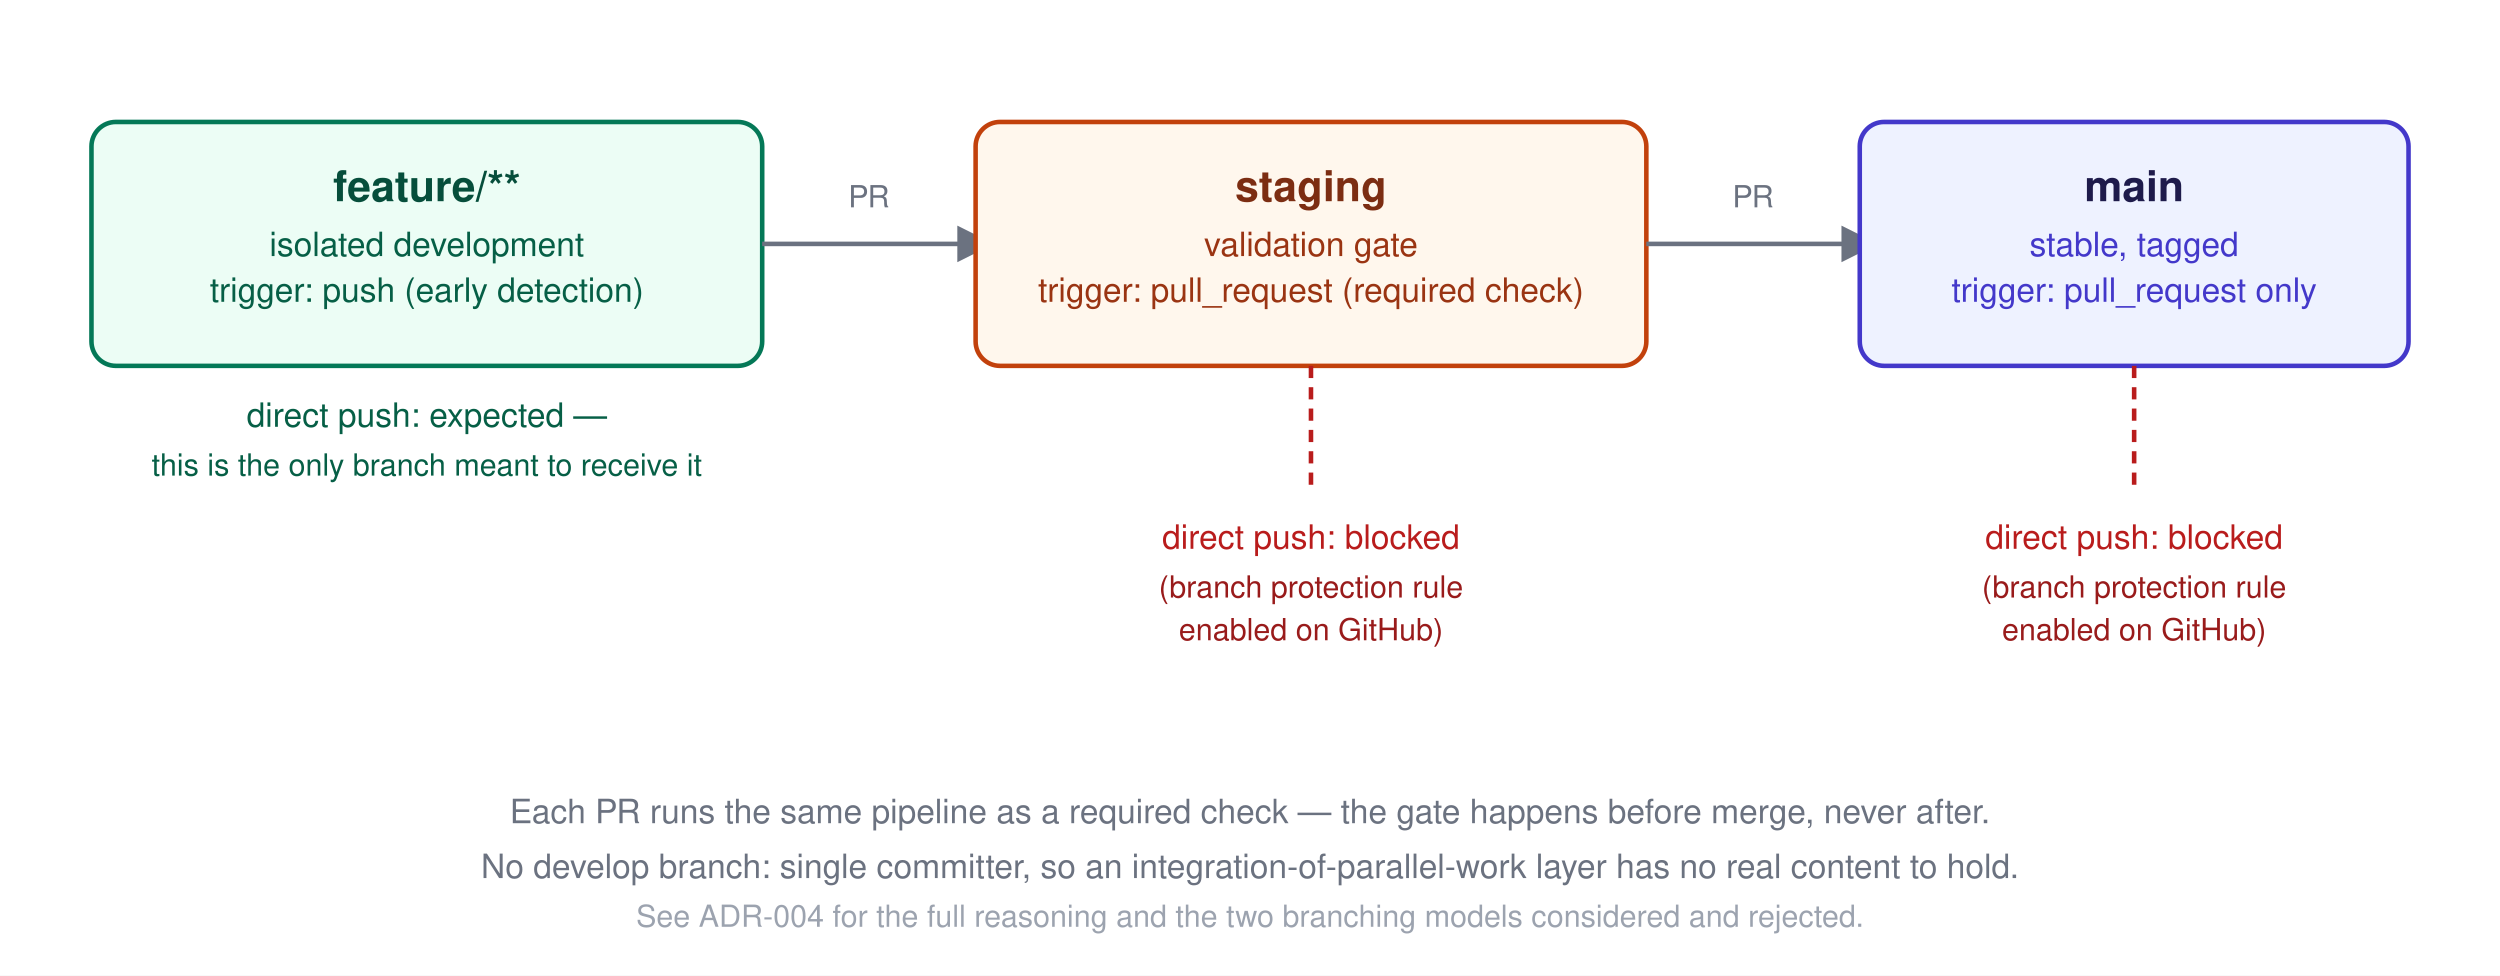
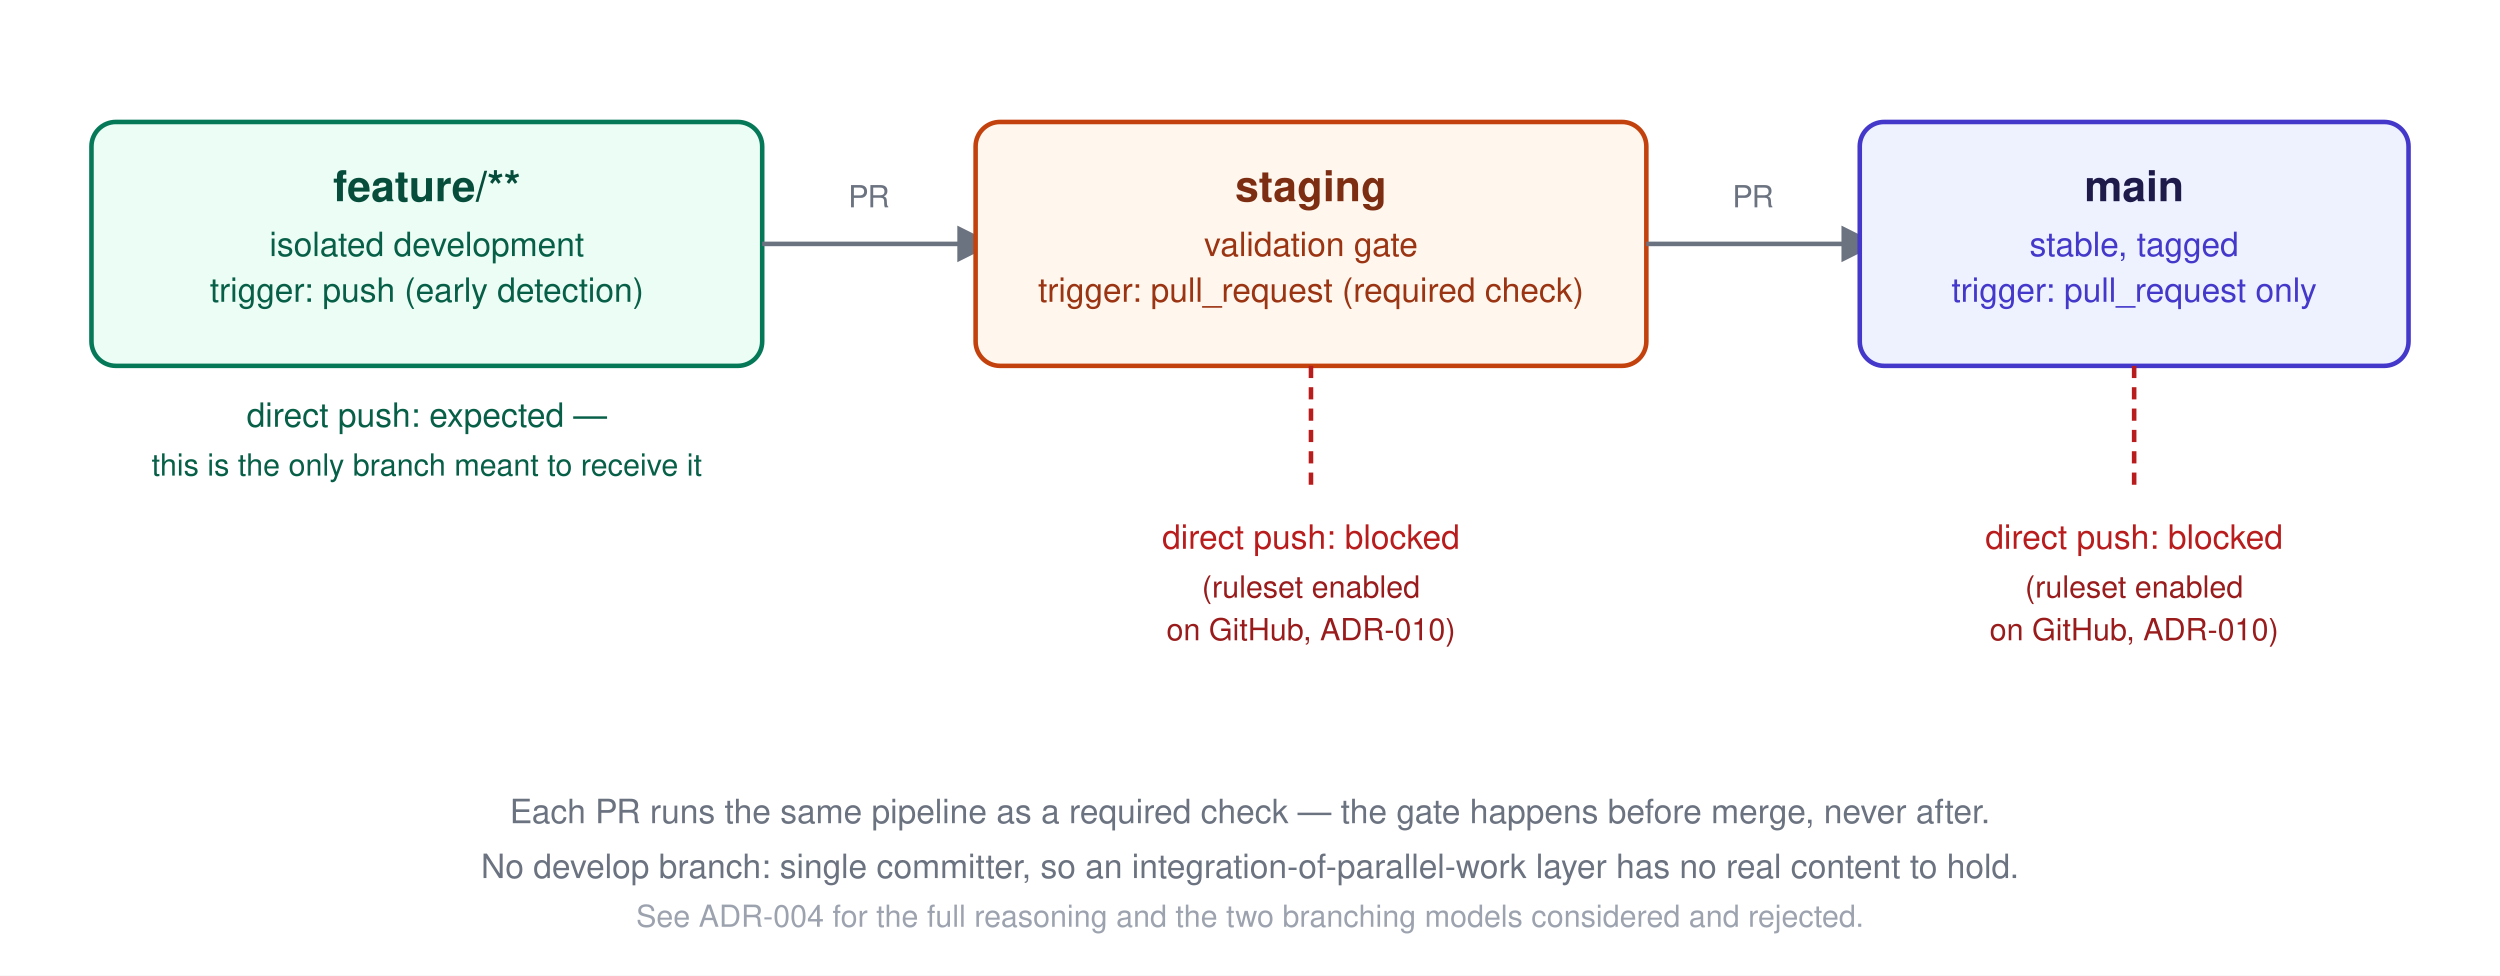
<svg xmlns="http://www.w3.org/2000/svg" viewBox="0 0 820 320" font-family="Helvetica, Arial, sans-serif">
  <rect width="820" height="320" fill="#ffffff" />
  <rect x="30" y="40" width="220" height="80" rx="8" fill="#ecfdf5" stroke="#047857" stroke-width="1.5" />
  <text x="140" y="66" text-anchor="middle" font-size="14" font-weight="600" fill="#064e3b">feature/**</text>
  <text x="140" y="84" text-anchor="middle" font-size="11" fill="#065f46">isolated development</text>
  <text x="140" y="99" text-anchor="middle" font-size="11" fill="#065f46">trigger: push (early detection)</text>
  <line x1="250" y1="80" x2="320" y2="80" stroke="#6b7280" stroke-width="1.5" marker-end="url(#arrow)" />
  <text x="285" y="68" text-anchor="middle" font-size="10" fill="#6b7280">PR</text>
  <rect x="320" y="40" width="220" height="80" rx="8" fill="#fff7ed" stroke="#c2410c" stroke-width="1.5" />
  <text x="430" y="66" text-anchor="middle" font-size="14" font-weight="600" fill="#7c2d12">staging</text>
  <text x="430" y="84" text-anchor="middle" font-size="11" fill="#9a3412">validation gate</text>
  <text x="430" y="99" text-anchor="middle" font-size="11" fill="#9a3412">trigger: pull_request (required check)</text>
  <line x1="540" y1="80" x2="610" y2="80" stroke="#6b7280" stroke-width="1.5" marker-end="url(#arrow)" />
  <text x="575" y="68" text-anchor="middle" font-size="10" fill="#6b7280">PR</text>
  <rect x="610" y="40" width="180" height="80" rx="8" fill="#eef2ff" stroke="#4338ca" stroke-width="1.5" />
  <text x="700" y="66" text-anchor="middle" font-size="14" font-weight="600" fill="#1e1b4b">main</text>
  <text x="700" y="84" text-anchor="middle" font-size="11" fill="#4338ca">stable, tagged</text>
  <text x="700" y="99" text-anchor="middle" font-size="11" fill="#4338ca">trigger: pull_request only</text>
  <line x1="700" y1="120" x2="700" y2="160" stroke="#b91c1c" stroke-width="1.5" stroke-dasharray="4,3" />
  <text x="700" y="180" text-anchor="middle" font-size="11" fill="#b91c1c">direct push: blocked</text>
-   <text x="700" y="196" text-anchor="middle" font-size="10" fill="#991b1b">(branch protection rule</text>
-   <text x="700" y="210" text-anchor="middle" font-size="10" fill="#991b1b">enabled on GitHub)</text>
+   <text x="700" y="196" text-anchor="middle" font-size="10" fill="#991b1b">(ruleset enabled</text>
+   <text x="700" y="210" text-anchor="middle" font-size="10" fill="#991b1b">on GitHub, ADR-010)</text>
  <line x1="430" y1="120" x2="430" y2="160" stroke="#b91c1c" stroke-width="1.5" stroke-dasharray="4,3" />
  <text x="430" y="180" text-anchor="middle" font-size="11" fill="#b91c1c">direct push: blocked</text>
-   <text x="430" y="196" text-anchor="middle" font-size="10" fill="#991b1b">(branch protection rule</text>
-   <text x="430" y="210" text-anchor="middle" font-size="10" fill="#991b1b">enabled on GitHub)</text>
+   <text x="430" y="196" text-anchor="middle" font-size="10" fill="#991b1b">(ruleset enabled</text>
+   <text x="430" y="210" text-anchor="middle" font-size="10" fill="#991b1b">on GitHub, ADR-010)</text>
  <text x="140" y="140" text-anchor="middle" font-size="11" fill="#065f46">direct push: expected —</text>
  <text x="140" y="156" text-anchor="middle" font-size="10" fill="#065f46">this is the only branch meant to receive it</text>
  <text x="410" y="270" text-anchor="middle" font-size="11" fill="#6b7280">Each PR runs the same pipeline as a required check — the gate happens before merge, never after.</text>
  <text x="410" y="288" text-anchor="middle" font-size="11" fill="#6b7280">No develop branch: single committer, so an integration-of-parallel-work layer has no real content to hold.</text>
  <text x="410" y="304" text-anchor="middle" font-size="10" fill="#9ca3af">See ADR-004 for the full reasoning and the two branching models considered and rejected.</text>
  <defs>
    <marker id="arrow" markerWidth="8" markerHeight="8" refX="4" refY="4" orient="auto">
      <path d="M0,0 L8,4 L0,8 Z" fill="#6b7280" />
    </marker>
  </defs>
</svg>
